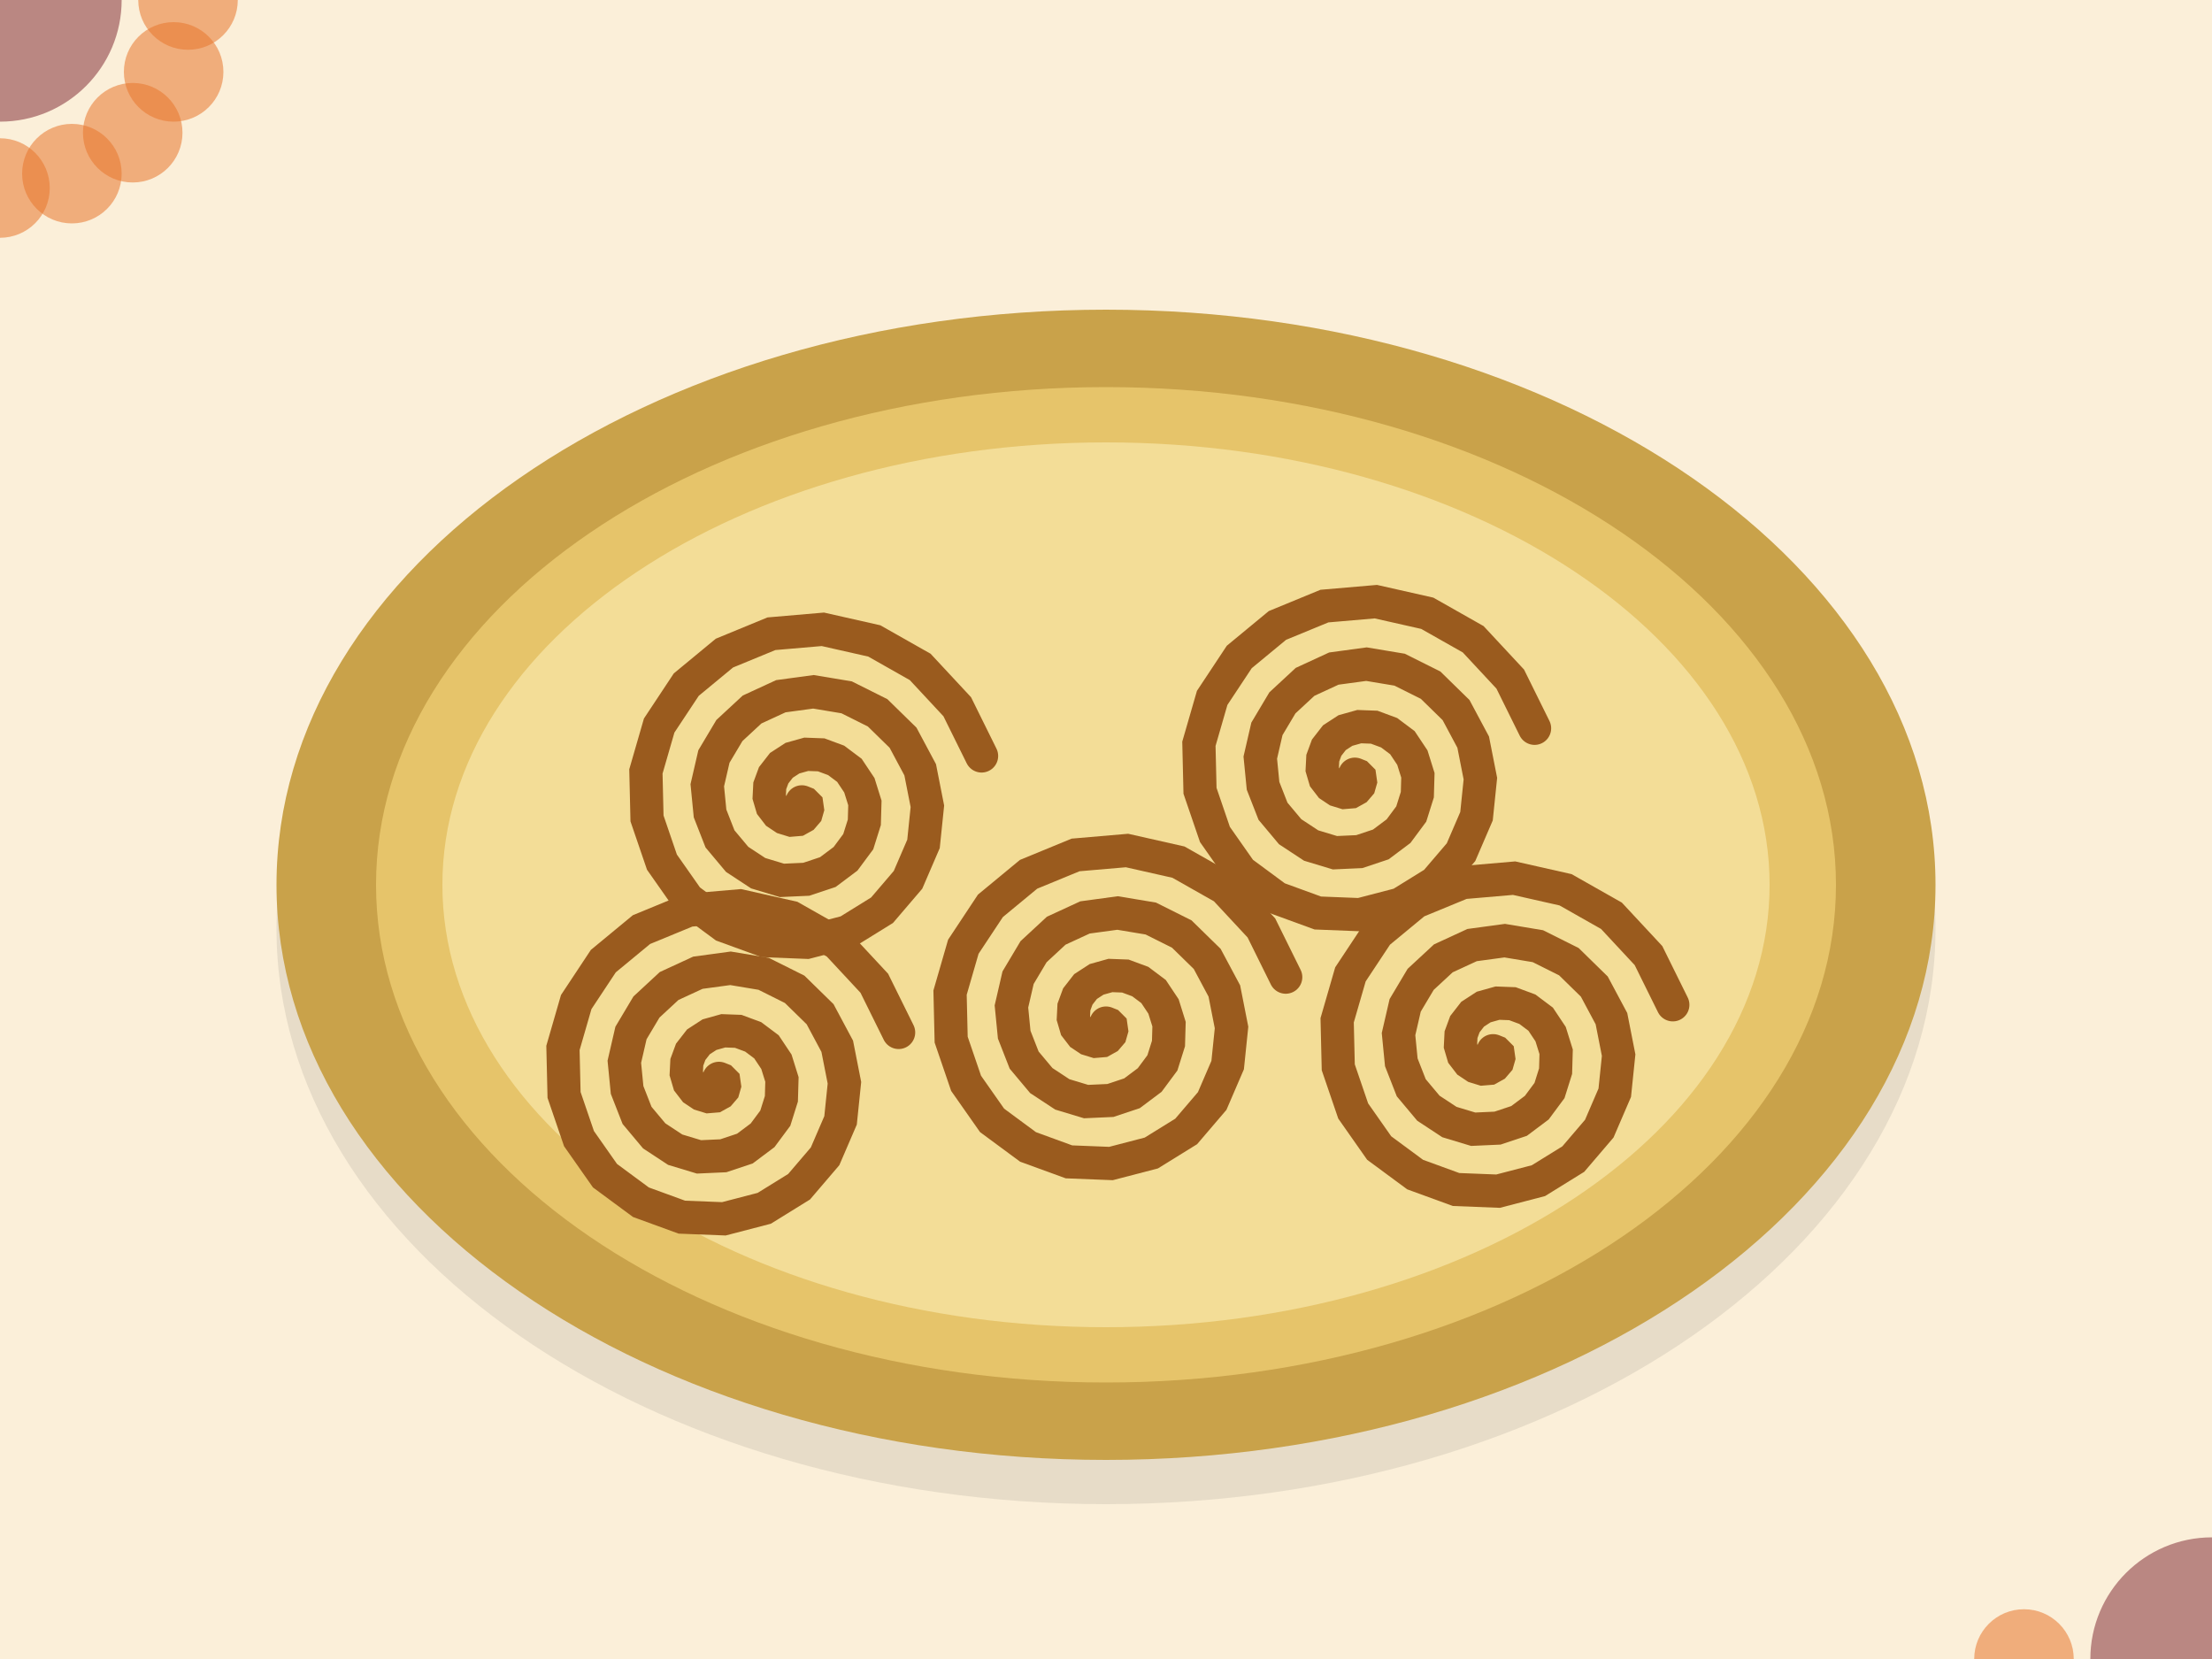
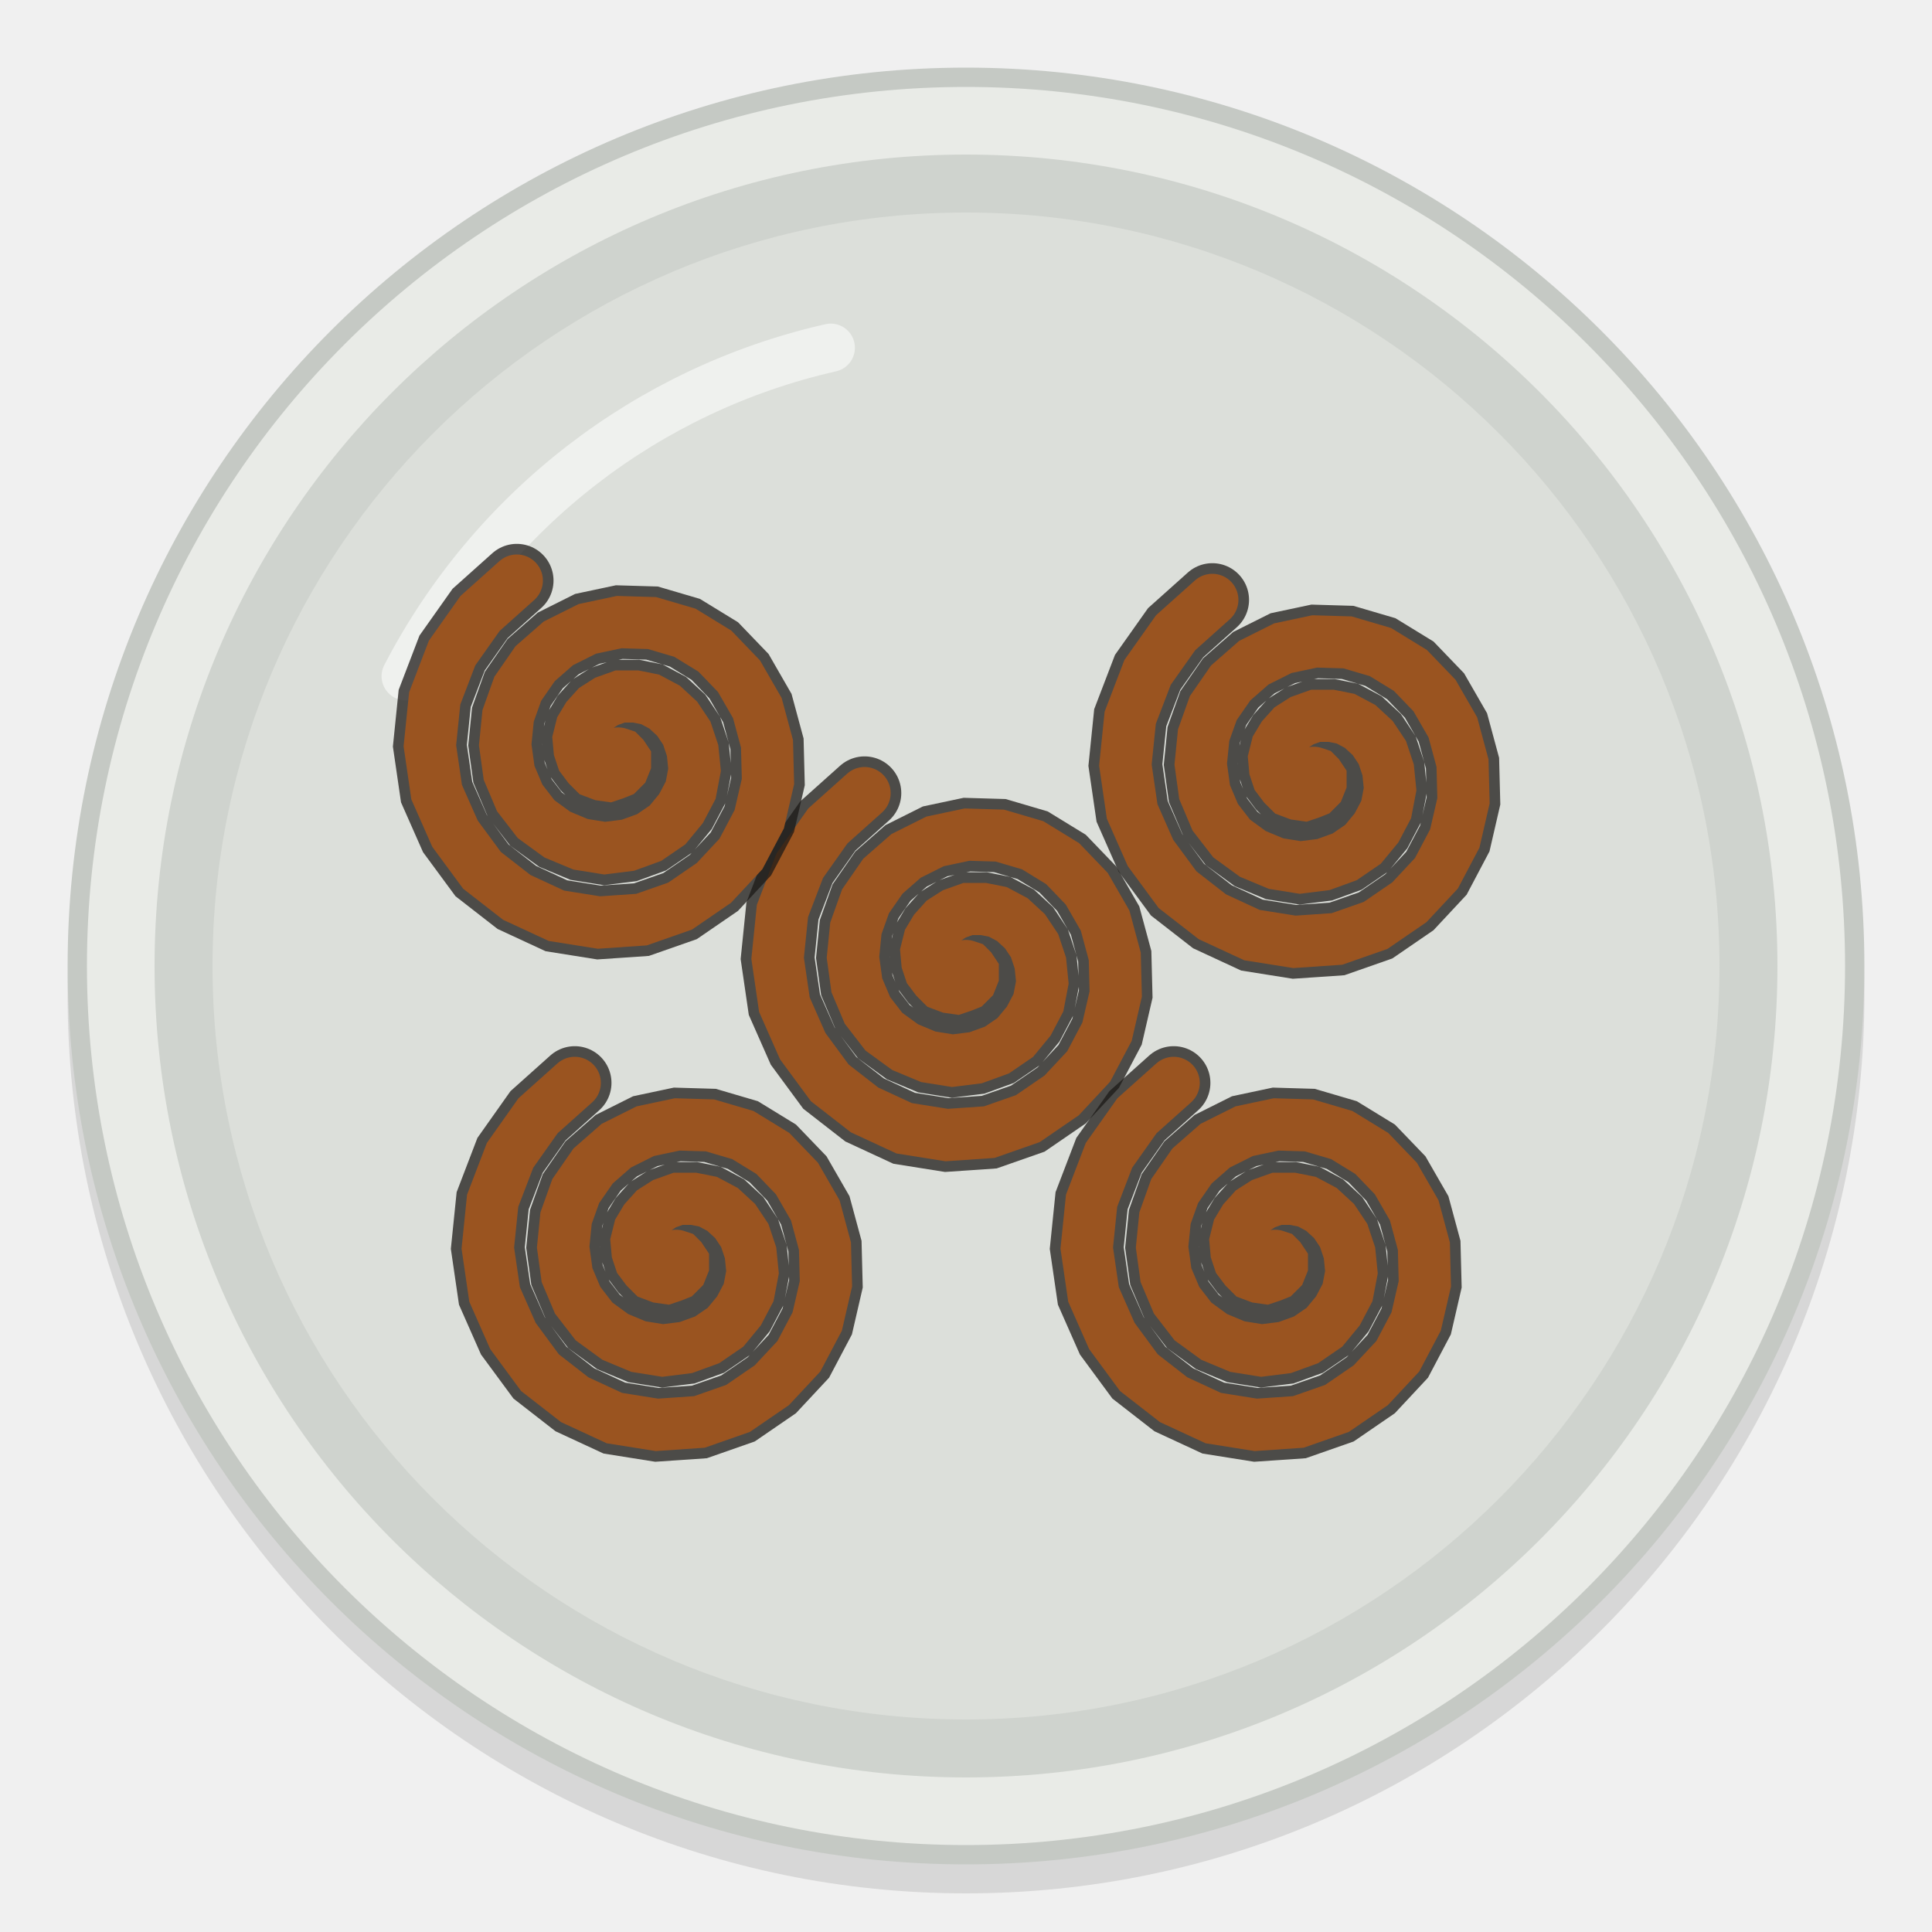
- <svg xmlns="http://www.w3.org/2000/svg" viewBox="0 0 400 300" role="img" aria-label="chakli">
-   <rect width="400" height="300" fill="#fbefd9" />
-   <circle cx="0" cy="0" r="22" fill="#7a1f2b" opacity="0.5" />
-   <circle cx="34.0" cy="0.0" r="9" fill="#e8772e" opacity="0.55" />
-   <circle cx="31.4" cy="13.0" r="9" fill="#e8772e" opacity="0.55" />
-   <circle cx="24.0" cy="24.0" r="9" fill="#e8772e" opacity="0.55" />
-   <circle cx="13.0" cy="31.4" r="9" fill="#e8772e" opacity="0.55" />
-   <circle cx="0.0" cy="34.0" r="9" fill="#e8772e" opacity="0.55" />
-   <circle cx="400" cy="300" r="22" fill="#7a1f2b" opacity="0.5" />
-   <circle cx="366.0" cy="300.0" r="9" fill="#e8772e" opacity="0.55" />
-   <circle cx="368.6" cy="313.0" r="9" fill="#e8772e" opacity="0.55" />
-   <circle cx="376.0" cy="324.0" r="9" fill="#e8772e" opacity="0.55" />
-   <circle cx="387.0" cy="331.4" r="9" fill="#e8772e" opacity="0.55" />
-   <circle cx="400.0" cy="334.0" r="9" fill="#e8772e" opacity="0.55" />
-   <ellipse cx="200" cy="168" rx="150" ry="104" fill="#000" opacity="0.08" />
-   <ellipse cx="200" cy="160" rx="150" ry="104" fill="#c9a24a" />
-   <ellipse cx="200" cy="160" rx="132" ry="90" fill="#e6c46a" />
-   <ellipse cx="200" cy="160" rx="120" ry="80" fill="#f3dd97" />
-   <path d="M 145 145 L 145.0 145.0 L 145.5 145.2 L 145.9 145.6 L 146.0 146.3 L 145.8 147.0 L 145.2 147.7 L 144.3 148.2 L 143.1 148.3 L 141.8 147.9 L 140.6 147.1 L 139.6 145.8 L 139.1 144.1 L 139.2 142.1 L 139.9 140.2 L 141.3 138.4 L 143.3 137.1 L 145.8 136.4 L 148.5 136.5 L 151.2 137.5 L 153.6 139.3 L 155.4 142.0 L 156.4 145.2 L 156.3 148.7 L 155.2 152.2 L 152.9 155.3 L 149.7 157.7 L 145.8 159.0 L 141.4 159.2 L 137.1 157.9 L 133.3 155.4 L 130.2 151.7 L 128.4 147.1 L 127.9 142.0 L 129.1 136.8 L 131.9 132.1 L 136.0 128.3 L 141.2 125.9 L 147.1 125.1 L 153.1 126.1 L 158.7 128.9 L 163.3 133.4 L 166.4 139.2 L 167.7 145.8 L 167.0 152.6 L 164.2 159.1 L 159.5 164.6 L 153.2 168.5 L 145.9 170.4 L 138.3 170.1 L 130.9 167.4 L 124.4 162.6 L 119.7 155.9 L 117.0 148.0 L 116.8 139.5 L 119.2 131.2 L 124.1 123.8 L 131.0 118.1 L 139.5 114.6 L 148.8 113.8 L 158.1 115.9 L 166.4 120.6 L 173.1 127.8 L 177.5 136.7" fill="none" stroke="#9a5b1e" stroke-width="6" stroke-linecap="round" />
-   <path d="M 245 140 L 245.0 140.0 L 245.5 140.2 L 245.9 140.6 L 246.0 141.3 L 245.8 142.0 L 245.2 142.7 L 244.3 143.2 L 243.1 143.3 L 241.8 142.9 L 240.6 142.1 L 239.6 140.8 L 239.1 139.1 L 239.2 137.1 L 239.9 135.2 L 241.3 133.4 L 243.3 132.1 L 245.8 131.4 L 248.5 131.5 L 251.2 132.5 L 253.6 134.3 L 255.4 137.0 L 256.4 140.2 L 256.3 143.7 L 255.2 147.2 L 252.9 150.3 L 249.7 152.7 L 245.8 154.0 L 241.4 154.2 L 237.1 152.9 L 233.3 150.4 L 230.2 146.7 L 228.4 142.1 L 227.9 137.0 L 229.1 131.8 L 231.9 127.1 L 236.0 123.3 L 241.2 120.9 L 247.1 120.1 L 253.1 121.1 L 258.7 123.9 L 263.3 128.4 L 266.4 134.2 L 267.7 140.8 L 267.0 147.6 L 264.2 154.1 L 259.5 159.6 L 253.2 163.5 L 245.9 165.4 L 238.3 165.1 L 230.9 162.4 L 224.4 157.6 L 219.7 150.9 L 217.0 143.0 L 216.8 134.5 L 219.2 126.2 L 224.1 118.8 L 231.0 113.1 L 239.5 109.6 L 248.8 108.8 L 258.1 110.9 L 266.4 115.6 L 273.1 122.8 L 277.5 131.7" fill="none" stroke="#9a5b1e" stroke-width="6" stroke-linecap="round" />
-   <path d="M 200 185 L 200.0 185.0 L 200.5 185.2 L 200.9 185.6 L 201.0 186.3 L 200.8 187.0 L 200.2 187.7 L 199.3 188.2 L 198.1 188.3 L 196.8 187.9 L 195.6 187.1 L 194.6 185.8 L 194.1 184.1 L 194.2 182.1 L 194.9 180.2 L 196.3 178.4 L 198.3 177.1 L 200.8 176.4 L 203.5 176.5 L 206.2 177.5 L 208.6 179.3 L 210.4 182.0 L 211.4 185.2 L 211.3 188.7 L 210.2 192.2 L 207.9 195.3 L 204.7 197.7 L 200.8 199.0 L 196.4 199.2 L 192.1 197.9 L 188.3 195.4 L 185.2 191.7 L 183.4 187.1 L 182.9 182.0 L 184.1 176.8 L 186.9 172.1 L 191.0 168.3 L 196.2 165.9 L 202.1 165.1 L 208.1 166.1 L 213.7 168.9 L 218.3 173.4 L 221.4 179.2 L 222.7 185.8 L 222.0 192.6 L 219.2 199.1 L 214.5 204.6 L 208.2 208.5 L 200.9 210.4 L 193.3 210.1 L 185.9 207.4 L 179.4 202.6 L 174.7 195.9 L 172.0 188.0 L 171.8 179.5 L 174.2 171.2 L 179.1 163.8 L 186.0 158.1 L 194.5 154.6 L 203.8 153.8 L 213.1 155.9 L 221.4 160.6 L 228.1 167.8 L 232.5 176.7" fill="none" stroke="#9a5b1e" stroke-width="6" stroke-linecap="round" />
-   <path d="M 130 195 L 130.0 195.0 L 130.5 195.2 L 130.9 195.6 L 131.0 196.3 L 130.8 197.0 L 130.2 197.7 L 129.3 198.2 L 128.1 198.3 L 126.8 197.9 L 125.6 197.1 L 124.6 195.8 L 124.1 194.1 L 124.2 192.1 L 124.9 190.2 L 126.3 188.4 L 128.3 187.1 L 130.8 186.4 L 133.5 186.5 L 136.2 187.5 L 138.6 189.3 L 140.4 192.0 L 141.4 195.2 L 141.3 198.7 L 140.2 202.2 L 137.9 205.3 L 134.7 207.7 L 130.8 209.0 L 126.4 209.2 L 122.1 207.9 L 118.3 205.4 L 115.2 201.7 L 113.4 197.1 L 112.9 192.0 L 114.1 186.8 L 116.9 182.1 L 121.0 178.3 L 126.2 175.9 L 132.1 175.1 L 138.1 176.1 L 143.7 178.9 L 148.3 183.4 L 151.4 189.2 L 152.7 195.8 L 152.0 202.6 L 149.2 209.1 L 144.5 214.6 L 138.2 218.5 L 130.9 220.4 L 123.3 220.1 L 115.9 217.4 L 109.4 212.6 L 104.7 205.9 L 102.0 198.0 L 101.8 189.5 L 104.2 181.2 L 109.1 173.8 L 116.0 168.1 L 124.5 164.6 L 133.8 163.8 L 143.1 165.9 L 151.4 170.6 L 158.1 177.8 L 162.5 186.7" fill="none" stroke="#9a5b1e" stroke-width="6" stroke-linecap="round" />
-   <path d="M 270 190 L 270.0 190.0 L 270.5 190.2 L 270.9 190.6 L 271.0 191.3 L 270.8 192.0 L 270.2 192.7 L 269.3 193.2 L 268.1 193.3 L 266.8 192.9 L 265.6 192.1 L 264.6 190.8 L 264.1 189.1 L 264.2 187.1 L 264.9 185.2 L 266.3 183.4 L 268.3 182.1 L 270.8 181.4 L 273.5 181.5 L 276.2 182.5 L 278.6 184.3 L 280.4 187.0 L 281.4 190.2 L 281.3 193.7 L 280.2 197.2 L 277.9 200.3 L 274.7 202.7 L 270.8 204.0 L 266.4 204.2 L 262.1 202.9 L 258.3 200.4 L 255.2 196.7 L 253.4 192.1 L 252.9 187.0 L 254.1 181.8 L 256.9 177.1 L 261.0 173.3 L 266.2 170.9 L 272.1 170.1 L 278.1 171.1 L 283.7 173.9 L 288.3 178.4 L 291.4 184.2 L 292.7 190.8 L 292.0 197.6 L 289.2 204.1 L 284.5 209.6 L 278.2 213.5 L 270.9 215.4 L 263.3 215.1 L 255.9 212.4 L 249.4 207.6 L 244.7 200.9 L 242.0 193.0 L 241.8 184.5 L 244.2 176.2 L 249.1 168.8 L 256.0 163.1 L 264.5 159.6 L 273.8 158.8 L 283.1 160.9 L 291.4 165.6 L 298.1 172.8 L 302.5 181.7" fill="none" stroke="#9a5b1e" stroke-width="6" stroke-linecap="round" />
+ <svg xmlns="http://www.w3.org/2000/svg" viewBox="0 0 200 200" role="img" aria-label="chakli on a steel plate">
+   <circle cx="100" cy="103" r="93" fill="#1d1a17" opacity="0.12" />
+   <circle cx="100" cy="100" r="93" fill="#c5c9c4" />
+   <circle cx="100" cy="100" r="91" fill="#e9ebe7" />
+   <circle cx="100" cy="100" r="84" fill="#cfd3ce" />
+   <circle cx="100" cy="100" r="78" fill="#dcdfda" />
+   <path d="M 42 70 A 66 66 0 0 1 86 36" fill="none" stroke="#fff" stroke-width="5" stroke-linecap="round" opacity="0.55" />
+   <path d="M 100.0 100.0 L 100.0 100.0 L 100.3 100.1 L 100.5 100.3 L 100.7 100.6 L 100.7 101.0 L 100.5 101.5 L 100.1 101.9 L 99.6 102.1 L 99.0 102.3 L 98.3 102.2 L 97.5 101.9 L 96.9 101.3 L 96.3 100.5 L 96.0 99.6 L 95.9 98.5 L 96.2 97.3 L 96.8 96.3 L 97.7 95.3 L 98.8 94.6 L 100.2 94.1 L 101.8 94.1 L 103.3 94.4 L 104.8 95.2 L 106.1 96.4 L 107.1 97.9 L 107.7 99.7 L 107.9 101.7 L 107.5 103.8 L 106.5 105.7 L 105.1 107.4 L 103.2 108.7 L 101.0 109.5 L 98.6 109.8 L 96.1 109.4 L 93.7 108.4 L 91.5 106.8 L 89.8 104.6 L 88.7 102.0 L 88.3 99.1 L 88.6 96.1 L 89.6 93.3 L 91.4 90.7 L 93.8 88.6 L 96.8 87.1 L 100.1 86.4 L 103.5 86.5 L 106.9 87.5 L 110.0 89.4 L 112.5 92.0 L 114.4 95.3 L 115.4 99.0 L 115.5 102.9 L 114.6 106.8 L 112.7 110.4 L 109.9 113.4 L 106.4 115.8 L 102.4 117.2 L 98.0 117.5 L 93.6 116.8 L 89.5 114.9 L 85.9 112.1 L 83.1 108.3 L 81.2 104.0 L 80.5 99.2 L 81.0 94.3 L 82.8 89.6 L 85.7 85.5 L 89.5 82.1" fill="none" stroke="#1d1a17" stroke-opacity="0.75" stroke-width="7.6" stroke-linecap="round" />
+   <path d="M 100.0 100.0 L 100.0 100.0 L 100.3 100.1 L 100.5 100.3 L 100.7 100.6 L 100.7 101.0 L 100.5 101.5 L 100.1 101.9 L 99.6 102.1 L 99.0 102.3 L 98.3 102.2 L 97.5 101.9 L 96.9 101.3 L 96.3 100.5 L 96.0 99.6 L 95.9 98.5 L 96.2 97.3 L 96.8 96.3 L 97.7 95.3 L 98.8 94.6 L 100.2 94.1 L 101.8 94.1 L 103.3 94.4 L 104.8 95.2 L 106.1 96.4 L 107.1 97.9 L 107.7 99.7 L 107.9 101.7 L 107.5 103.8 L 106.5 105.7 L 105.1 107.4 L 103.2 108.7 L 101.0 109.5 L 98.6 109.8 L 96.1 109.4 L 93.7 108.4 L 91.5 106.8 L 89.8 104.6 L 88.7 102.0 L 88.3 99.1 L 88.6 96.1 L 89.6 93.3 L 91.4 90.7 L 93.8 88.6 L 96.8 87.1 L 100.1 86.4 L 103.5 86.5 L 106.9 87.5 L 110.0 89.4 L 112.5 92.0 L 114.4 95.3 L 115.4 99.0 L 115.5 102.9 L 114.6 106.8 L 112.7 110.4 L 109.9 113.4 L 106.4 115.8 L 102.4 117.2 L 98.0 117.5 L 93.6 116.8 L 89.5 114.9 L 85.9 112.1 L 83.1 108.3 L 81.2 104.0 L 80.5 99.2 L 81.0 94.3 L 82.8 89.6 L 85.7 85.5 L 89.5 82.1" fill="none" stroke="#9a5420" stroke-width="5.4" stroke-linecap="round" />
+   <path d="M 64.0 78.0 L 64.0 78.0 L 64.3 78.1 L 64.5 78.3 L 64.7 78.6 L 64.7 79.0 L 64.5 79.5 L 64.1 79.9 L 63.6 80.1 L 63.0 80.3 L 62.3 80.2 L 61.5 79.9 L 60.9 79.3 L 60.3 78.5 L 60.0 77.6 L 59.9 76.5 L 60.2 75.3 L 60.8 74.3 L 61.7 73.3 L 62.8 72.6 L 64.2 72.1 L 65.8 72.1 L 67.3 72.4 L 68.8 73.2 L 70.1 74.4 L 71.1 75.9 L 71.7 77.7 L 71.9 79.7 L 71.5 81.8 L 70.5 83.7 L 69.1 85.4 L 67.2 86.7 L 65.0 87.5 L 62.6 87.8 L 60.1 87.4 L 57.7 86.4 L 55.5 84.8 L 53.8 82.6 L 52.7 80.0 L 52.3 77.1 L 52.6 74.1 L 53.6 71.3 L 55.4 68.7 L 57.8 66.6 L 60.8 65.1 L 64.1 64.4 L 67.5 64.5 L 70.9 65.5 L 74.0 67.4 L 76.5 70.0 L 78.4 73.3 L 79.4 77.0 L 79.5 80.9 L 78.6 84.8 L 76.7 88.4 L 73.9 91.4 L 70.4 93.8 L 66.4 95.2 L 62.0 95.5 L 57.6 94.8 L 53.5 92.9 L 49.9 90.1 L 47.1 86.3 L 45.2 82.0 L 44.5 77.2 L 45.0 72.3 L 46.8 67.6 L 49.7 63.5 L 53.5 60.1" fill="none" stroke="#1d1a17" stroke-opacity="0.75" stroke-width="7.6" stroke-linecap="round" />
+   <path d="M 64.0 78.0 L 64.0 78.0 L 64.3 78.1 L 64.5 78.3 L 64.7 78.6 L 64.7 79.0 L 64.5 79.5 L 64.1 79.9 L 63.6 80.1 L 63.0 80.3 L 62.3 80.2 L 61.5 79.9 L 60.9 79.3 L 60.3 78.5 L 60.0 77.6 L 59.9 76.5 L 60.2 75.3 L 60.8 74.3 L 61.7 73.3 L 62.8 72.6 L 64.2 72.1 L 65.8 72.1 L 67.3 72.4 L 68.8 73.2 L 70.1 74.4 L 71.1 75.9 L 71.7 77.7 L 71.9 79.7 L 71.5 81.8 L 70.5 83.7 L 69.1 85.4 L 67.2 86.7 L 65.0 87.5 L 62.6 87.8 L 60.1 87.4 L 57.7 86.4 L 55.5 84.8 L 53.8 82.6 L 52.7 80.0 L 52.3 77.1 L 52.6 74.1 L 53.6 71.3 L 55.4 68.7 L 57.8 66.6 L 60.8 65.1 L 64.1 64.4 L 67.5 64.5 L 70.9 65.5 L 74.0 67.4 L 76.5 70.0 L 78.4 73.3 L 79.4 77.0 L 79.5 80.9 L 78.6 84.8 L 76.7 88.4 L 73.9 91.4 L 70.4 93.8 L 66.4 95.2 L 62.0 95.5 L 57.6 94.8 L 53.5 92.9 L 49.9 90.1 L 47.1 86.3 L 45.2 82.0 L 44.5 77.2 L 45.0 72.3 L 46.8 67.6 L 49.7 63.5 L 53.5 60.1" fill="none" stroke="#9a5420" stroke-width="5.4" stroke-linecap="round" />
+   <path d="M 136.0 80.0 L 136.0 80.0 L 136.3 80.1 L 136.5 80.3 L 136.7 80.6 L 136.7 81.0 L 136.5 81.5 L 136.1 81.9 L 135.6 82.1 L 135.0 82.3 L 134.3 82.2 L 133.5 81.9 L 132.9 81.3 L 132.3 80.5 L 132.0 79.6 L 131.9 78.5 L 132.2 77.3 L 132.8 76.3 L 133.7 75.3 L 134.8 74.6 L 136.2 74.1 L 137.8 74.1 L 139.3 74.4 L 140.8 75.2 L 142.1 76.4 L 143.1 77.9 L 143.7 79.7 L 143.9 81.7 L 143.5 83.8 L 142.5 85.7 L 141.1 87.4 L 139.2 88.7 L 137.0 89.5 L 134.6 89.8 L 132.1 89.4 L 129.7 88.4 L 127.5 86.8 L 125.8 84.6 L 124.7 82.0 L 124.3 79.1 L 124.6 76.1 L 125.6 73.3 L 127.4 70.7 L 129.8 68.6 L 132.8 67.1 L 136.1 66.4 L 139.5 66.5 L 142.9 67.5 L 146.0 69.4 L 148.5 72.0 L 150.4 75.3 L 151.4 79.0 L 151.5 82.9 L 150.6 86.8 L 148.7 90.4 L 145.9 93.4 L 142.4 95.8 L 138.4 97.2 L 134.0 97.5 L 129.6 96.8 L 125.5 94.9 L 121.9 92.1 L 119.1 88.3 L 117.2 84.0 L 116.5 79.2 L 117.0 74.3 L 118.8 69.6 L 121.7 65.5 L 125.5 62.1" fill="none" stroke="#1d1a17" stroke-opacity="0.75" stroke-width="7.6" stroke-linecap="round" />
+   <path d="M 136.0 80.0 L 136.0 80.0 L 136.3 80.1 L 136.5 80.3 L 136.7 80.6 L 136.7 81.0 L 136.5 81.5 L 136.1 81.9 L 135.6 82.1 L 135.0 82.3 L 134.3 82.2 L 133.5 81.9 L 132.9 81.3 L 132.3 80.5 L 132.0 79.6 L 131.9 78.5 L 132.2 77.3 L 132.8 76.3 L 133.7 75.3 L 134.8 74.6 L 136.2 74.1 L 137.8 74.1 L 139.3 74.4 L 140.8 75.2 L 142.1 76.4 L 143.1 77.9 L 143.7 79.7 L 143.9 81.7 L 143.5 83.8 L 142.5 85.7 L 141.1 87.4 L 139.2 88.7 L 137.0 89.5 L 134.6 89.8 L 132.1 89.4 L 129.7 88.4 L 127.5 86.8 L 125.8 84.6 L 124.7 82.0 L 124.3 79.1 L 124.6 76.1 L 125.6 73.3 L 127.4 70.7 L 129.8 68.6 L 132.8 67.1 L 136.1 66.4 L 139.5 66.5 L 142.9 67.5 L 146.0 69.4 L 148.5 72.0 L 150.4 75.3 L 151.4 79.0 L 151.5 82.9 L 150.6 86.8 L 148.7 90.4 L 145.9 93.4 L 142.4 95.8 L 138.4 97.2 L 134.0 97.5 L 129.6 96.8 L 125.5 94.9 L 121.9 92.1 L 119.1 88.3 L 117.2 84.0 L 116.5 79.2 L 117.0 74.3 L 118.8 69.6 L 121.7 65.5 L 125.5 62.1" fill="none" stroke="#9a5420" stroke-width="5.4" stroke-linecap="round" />
+   <path d="M 70.0 130.0 L 70.0 130.0 L 70.3 130.1 L 70.5 130.3 L 70.7 130.6 L 70.7 131.0 L 70.5 131.5 L 70.1 131.9 L 69.6 132.1 L 69.0 132.3 L 68.3 132.2 L 67.5 131.9 L 66.9 131.3 L 66.3 130.5 L 66.0 129.6 L 65.9 128.5 L 66.2 127.3 L 66.8 126.3 L 67.7 125.3 L 68.8 124.6 L 70.2 124.1 L 71.8 124.1 L 73.3 124.4 L 74.8 125.2 L 76.1 126.4 L 77.1 127.9 L 77.7 129.7 L 77.9 131.7 L 77.5 133.8 L 76.5 135.7 L 75.1 137.4 L 73.2 138.7 L 71.0 139.5 L 68.6 139.8 L 66.1 139.4 L 63.7 138.4 L 61.5 136.8 L 59.8 134.6 L 58.7 132.0 L 58.3 129.1 L 58.6 126.1 L 59.6 123.3 L 61.4 120.7 L 63.8 118.6 L 66.8 117.1 L 70.1 116.4 L 73.5 116.5 L 76.9 117.5 L 80.0 119.4 L 82.5 122.0 L 84.4 125.3 L 85.4 129.0 L 85.5 132.9 L 84.6 136.8 L 82.7 140.4 L 79.9 143.4 L 76.4 145.8 L 72.4 147.2 L 68.0 147.5 L 63.6 146.8 L 59.5 144.9 L 55.9 142.1 L 53.1 138.3 L 51.2 134.0 L 50.5 129.2 L 51.0 124.3 L 52.8 119.6 L 55.7 115.5 L 59.5 112.1" fill="none" stroke="#1d1a17" stroke-opacity="0.75" stroke-width="7.6" stroke-linecap="round" />
+   <path d="M 70.0 130.0 L 70.0 130.0 L 70.3 130.1 L 70.5 130.3 L 70.7 130.6 L 70.7 131.0 L 70.5 131.5 L 70.1 131.9 L 69.6 132.1 L 69.0 132.3 L 68.3 132.2 L 67.5 131.9 L 66.9 131.3 L 66.3 130.5 L 66.0 129.6 L 65.9 128.5 L 66.2 127.3 L 66.8 126.3 L 67.7 125.3 L 68.8 124.6 L 70.2 124.1 L 71.8 124.1 L 73.3 124.4 L 74.8 125.2 L 76.1 126.4 L 77.1 127.9 L 77.7 129.7 L 77.9 131.7 L 77.5 133.8 L 76.5 135.7 L 75.1 137.4 L 73.2 138.7 L 71.0 139.5 L 68.6 139.8 L 66.1 139.4 L 63.7 138.4 L 61.5 136.8 L 59.8 134.6 L 58.7 132.0 L 58.3 129.1 L 58.6 126.1 L 59.6 123.3 L 61.4 120.7 L 63.8 118.6 L 66.8 117.1 L 70.1 116.4 L 73.5 116.5 L 76.9 117.5 L 80.0 119.4 L 82.5 122.0 L 84.4 125.3 L 85.4 129.0 L 85.5 132.9 L 84.6 136.8 L 82.7 140.4 L 79.9 143.4 L 76.4 145.8 L 72.4 147.2 L 68.0 147.5 L 63.6 146.8 L 59.5 144.9 L 55.9 142.1 L 53.1 138.3 L 51.2 134.0 L 50.5 129.2 L 51.0 124.3 L 52.8 119.6 L 55.7 115.5 L 59.5 112.1" fill="none" stroke="#9a5420" stroke-width="5.4" stroke-linecap="round" />
+   <path d="M 132.0 130.0 L 132.0 130.0 L 132.3 130.1 L 132.5 130.3 L 132.7 130.6 L 132.7 131.0 L 132.5 131.5 L 132.1 131.9 L 131.6 132.1 L 131.0 132.3 L 130.3 132.2 L 129.5 131.9 L 128.9 131.3 L 128.3 130.5 L 128.0 129.6 L 127.9 128.5 L 128.2 127.3 L 128.8 126.3 L 129.7 125.3 L 130.8 124.6 L 132.2 124.1 L 133.8 124.1 L 135.3 124.4 L 136.8 125.2 L 138.1 126.4 L 139.1 127.9 L 139.7 129.7 L 139.9 131.7 L 139.5 133.8 L 138.5 135.7 L 137.1 137.4 L 135.2 138.7 L 133.0 139.5 L 130.6 139.8 L 128.1 139.4 L 125.7 138.4 L 123.5 136.8 L 121.8 134.6 L 120.7 132.0 L 120.3 129.1 L 120.6 126.1 L 121.6 123.3 L 123.4 120.7 L 125.8 118.6 L 128.8 117.1 L 132.1 116.4 L 135.5 116.5 L 138.9 117.5 L 142.0 119.4 L 144.5 122.0 L 146.4 125.3 L 147.4 129.0 L 147.5 132.9 L 146.6 136.8 L 144.7 140.4 L 141.9 143.4 L 138.4 145.8 L 134.4 147.2 L 130.0 147.5 L 125.6 146.8 L 121.5 144.9 L 117.9 142.1 L 115.1 138.3 L 113.2 134.0 L 112.5 129.2 L 113.0 124.3 L 114.8 119.6 L 117.7 115.5 L 121.5 112.1" fill="none" stroke="#1d1a17" stroke-opacity="0.75" stroke-width="7.6" stroke-linecap="round" />
+   <path d="M 132.0 130.0 L 132.0 130.0 L 132.3 130.1 L 132.5 130.3 L 132.7 130.6 L 132.7 131.0 L 132.5 131.5 L 132.1 131.9 L 131.6 132.1 L 131.0 132.3 L 130.3 132.2 L 129.5 131.9 L 128.9 131.3 L 128.3 130.5 L 128.0 129.6 L 127.9 128.5 L 128.2 127.3 L 128.8 126.3 L 129.7 125.3 L 130.8 124.6 L 132.2 124.1 L 133.8 124.1 L 135.3 124.4 L 136.8 125.2 L 138.1 126.4 L 139.1 127.9 L 139.7 129.7 L 139.9 131.7 L 139.5 133.8 L 138.5 135.7 L 137.1 137.4 L 135.2 138.7 L 133.0 139.5 L 130.6 139.8 L 128.1 139.4 L 125.7 138.4 L 123.5 136.8 L 121.8 134.6 L 120.7 132.0 L 120.3 129.1 L 120.6 126.1 L 121.6 123.3 L 123.4 120.7 L 125.8 118.6 L 128.8 117.1 L 132.1 116.4 L 135.5 116.5 L 138.9 117.5 L 142.0 119.4 L 144.5 122.0 L 146.4 125.3 L 147.4 129.0 L 147.5 132.9 L 146.6 136.8 L 144.7 140.4 L 141.9 143.4 L 138.4 145.8 L 134.4 147.2 L 130.0 147.5 L 125.6 146.8 L 121.5 144.9 L 117.9 142.1 L 115.1 138.3 L 113.2 134.0 L 112.5 129.2 L 113.0 124.3 L 114.8 119.6 L 117.7 115.5 L 121.5 112.1" fill="none" stroke="#9a5420" stroke-width="5.4" stroke-linecap="round" />
</svg>
